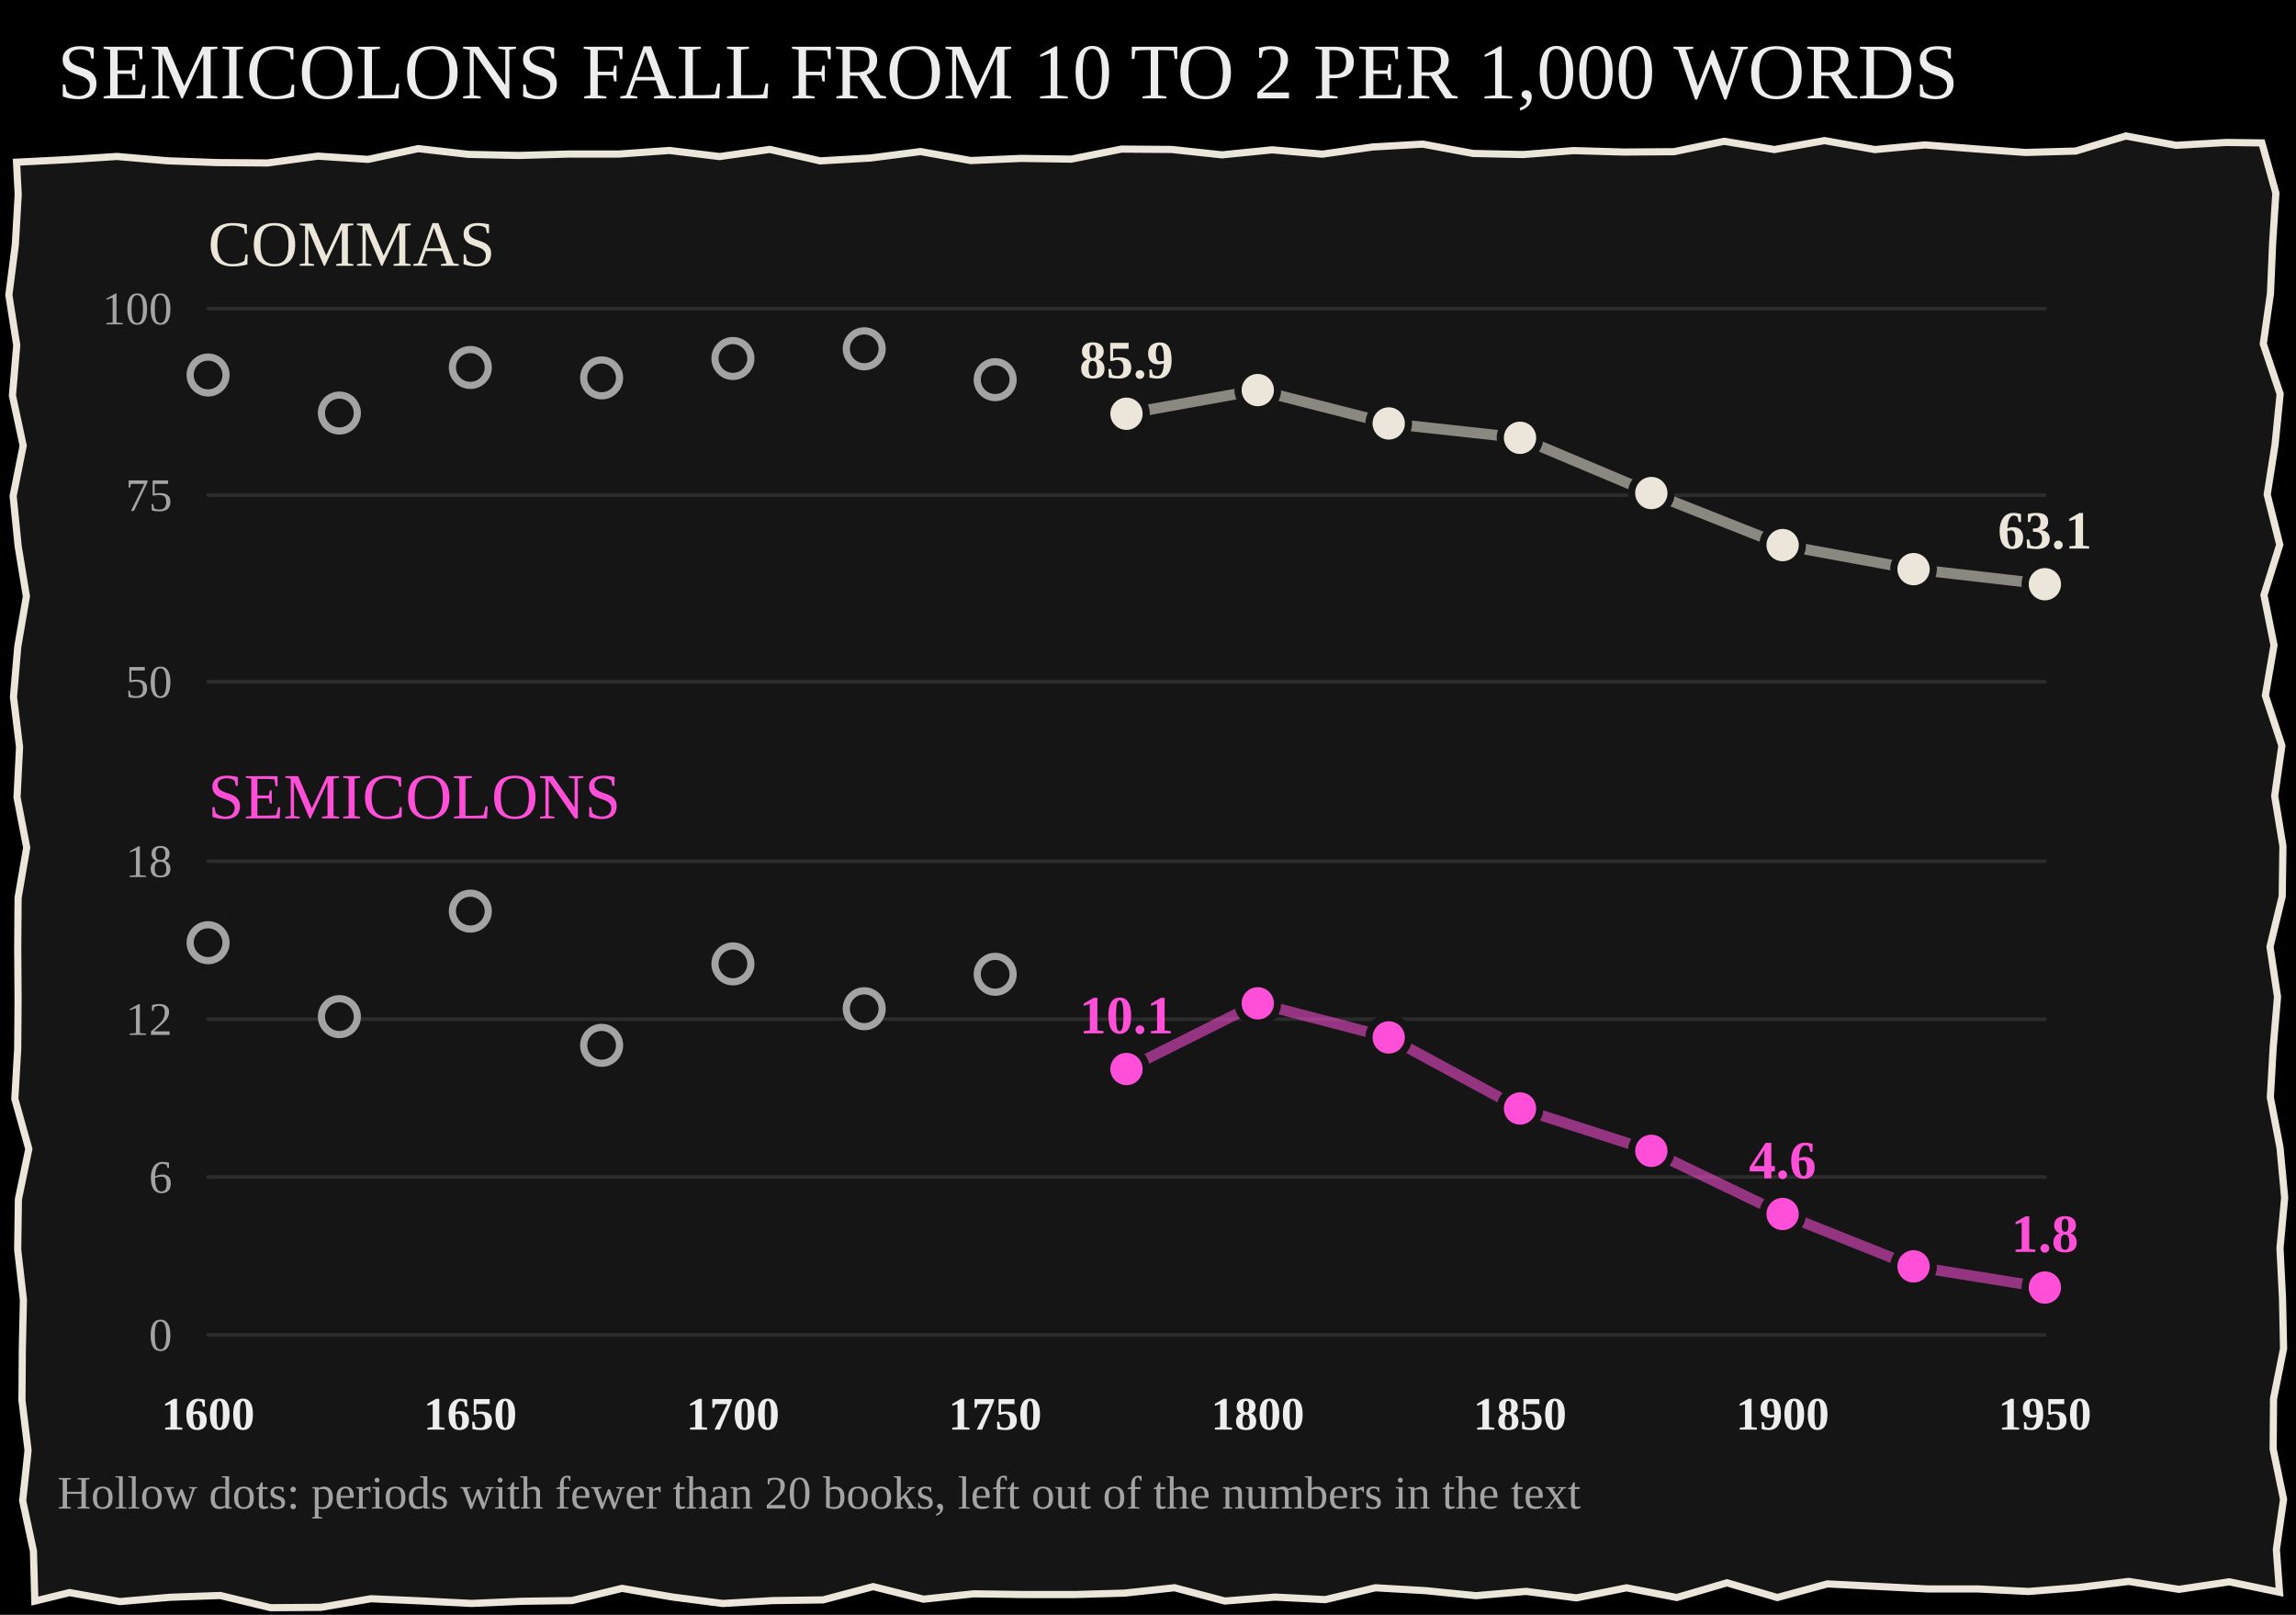
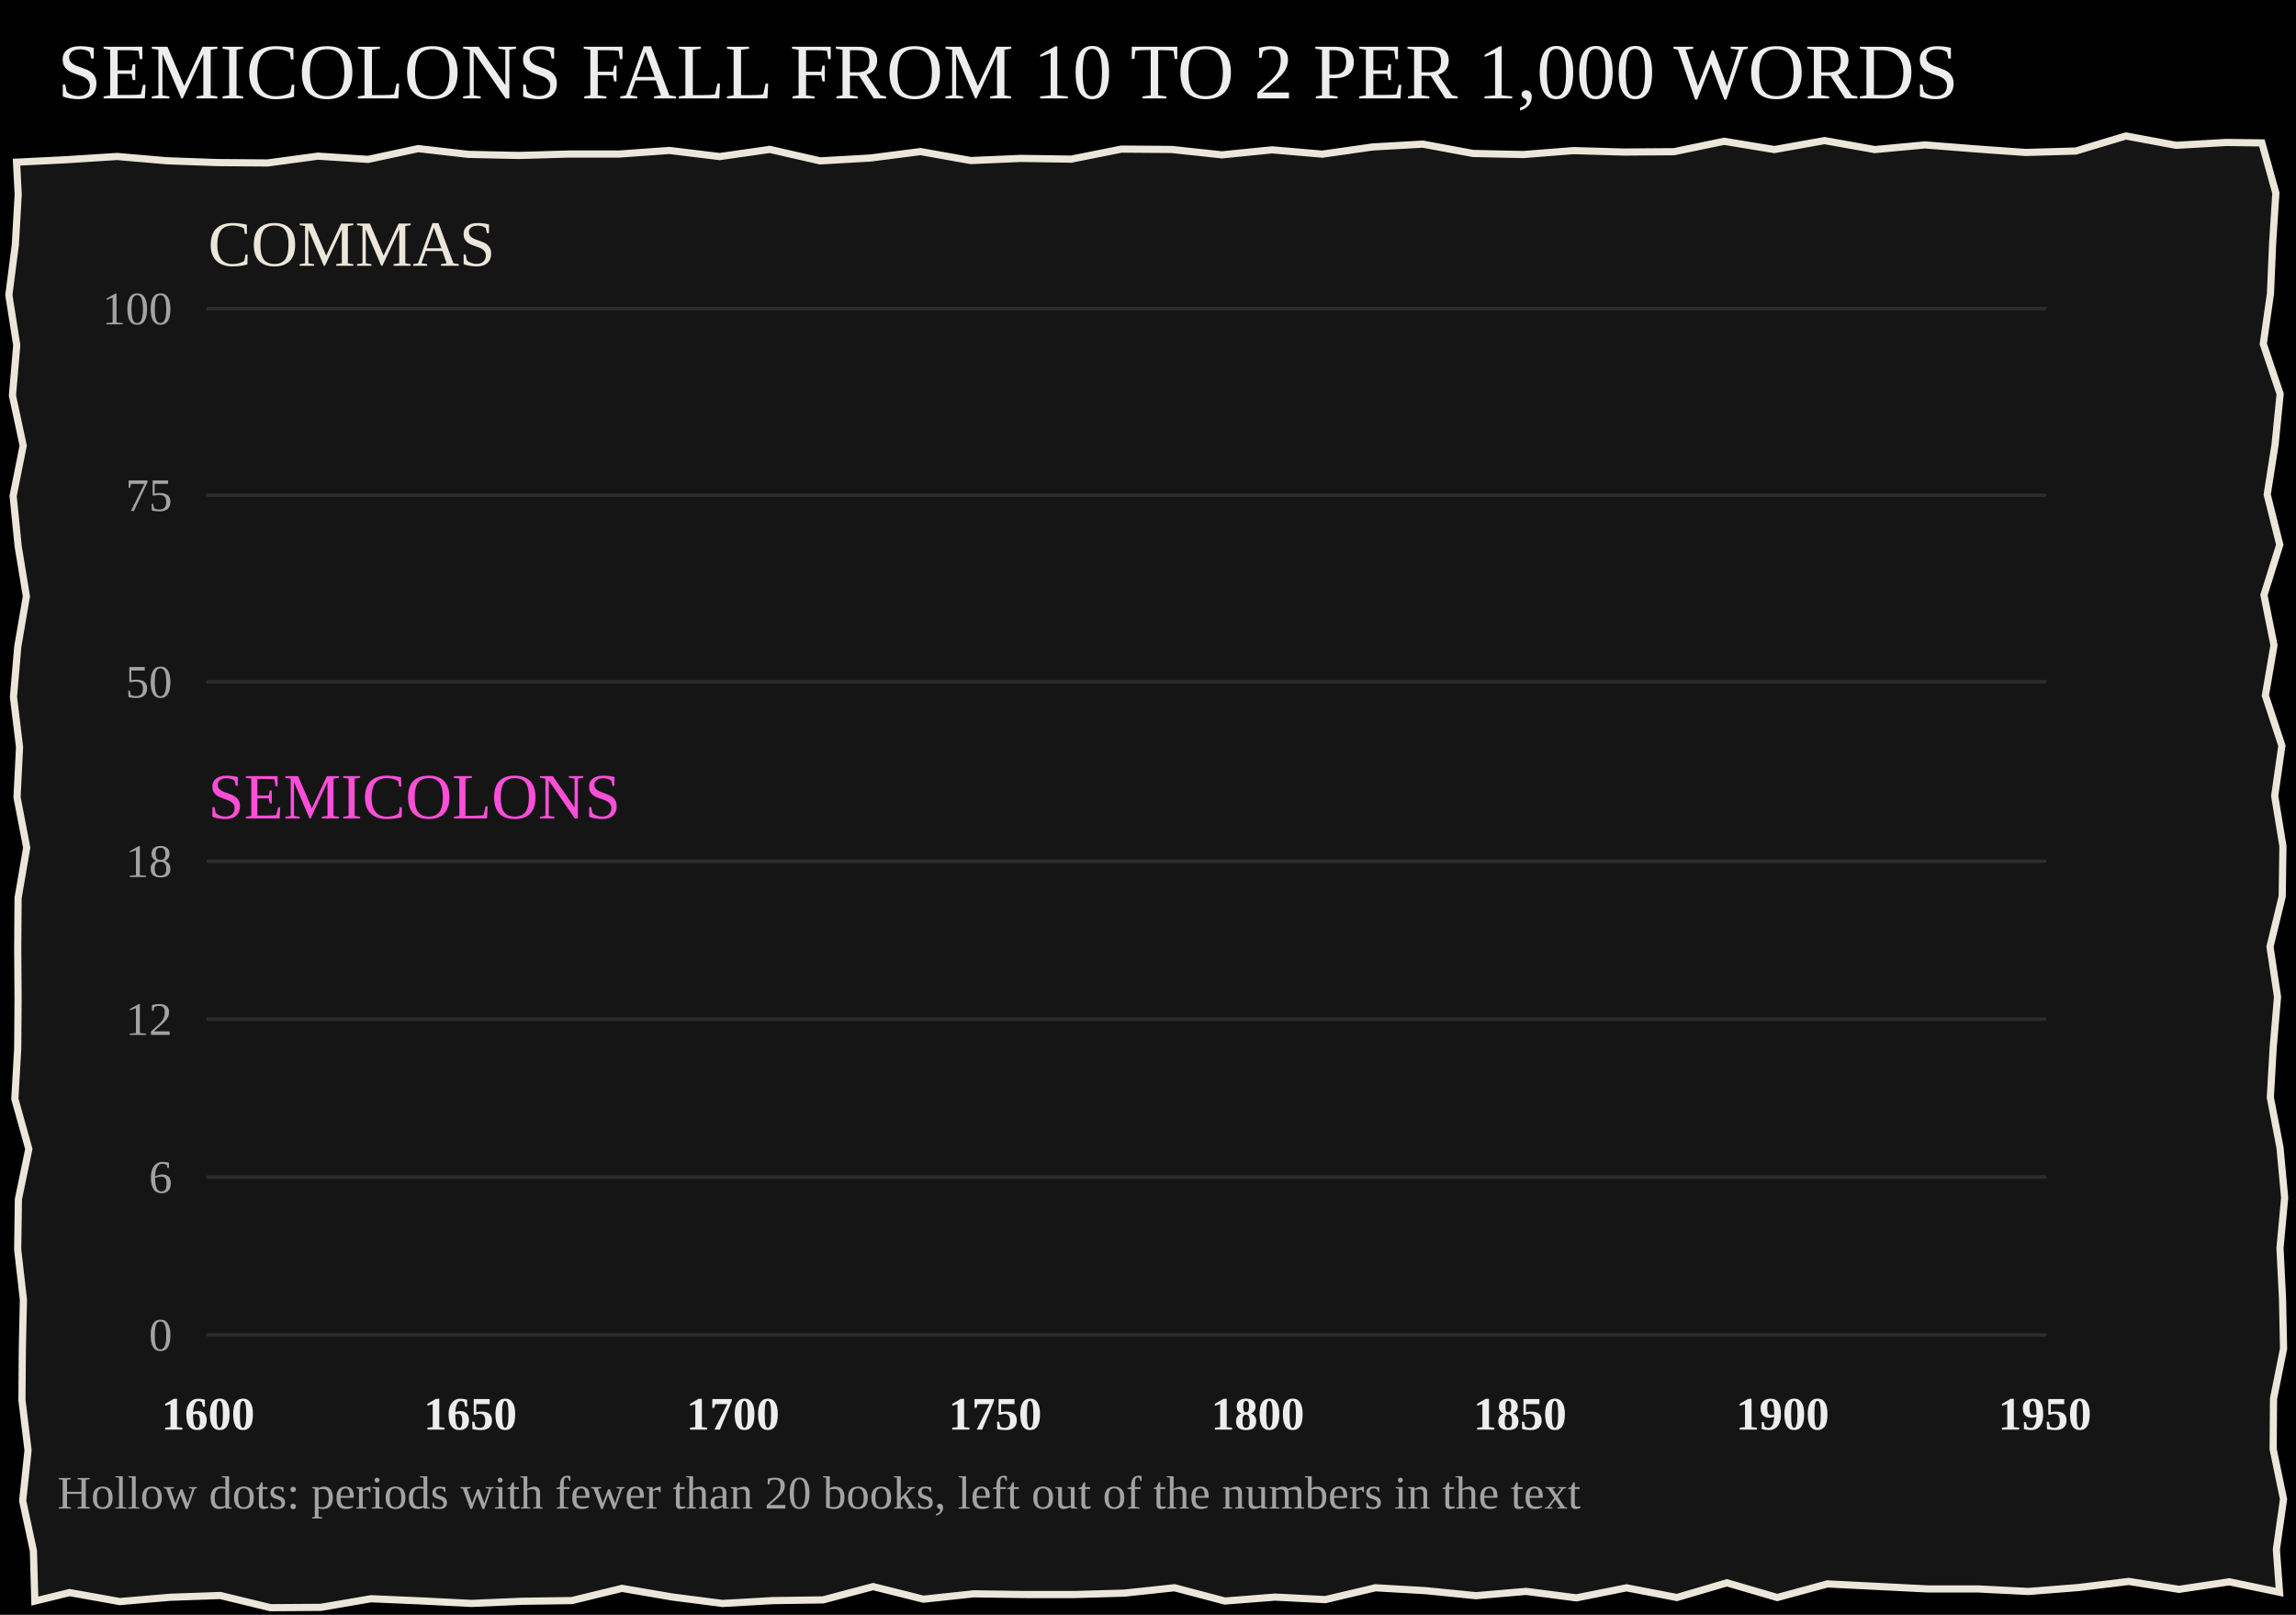
<svg xmlns="http://www.w3.org/2000/svg" viewBox="0 0 640 450" width="640" height="450" role="img" aria-label="Two dot charts on one time axis, by 25-year period from 1600 to 1974, medians per 1,000 words. Semicolons fall from 10.1 in 1775-99 to 4.6 in 1900-24 and 1.8 in 1950-74, with the steepest fall after 1825. Commas, above for scale, fall less: from 85.9 to 63.1 over the same periods. Periods before 1775 have fewer than 20 books each and are drawn hollow.">
  <defs />
  <rect width="640" height="450" fill="#000000" />
  <path class="d-paper" d="M6,43 L20,42.4 L34,41.6 L48,42.9 L62,43.5 L76,43.7 L90,41.9 L104,42.9 L118,40 L132,41.7 L146,42.1 L160,41.8 L174,41.9 L188,41 L202,42.8 L216,40.9 L230,44.2 L244,43.5 L258,41.8 L272,44.4 L286,43.9 L300,44.2 L314,41.5 L328,41.7 L342,43.3 L356,42 L370,43.3 L384,41.4 L398,40.7 L412,43.4 L426,43.8 L440,42.8 L454,43.3 L468,43.3 L482,40.5 L496,42.9 L510,40.5 L524,43.1 L538,41.9 L552,43.1 L566,44.2 L580,43.9 L594,39.8 L608,42.5 L622,41.8 L631.9,42 L635.7,56 L634.7,70 L634,84 L631.9,98 L636.5,112 L635,126 L632.7,140 L636.1,154 L631.6,168 L634.3,182 L631.8,196 L636.3,210 L634.2,224 L636.4,238 L636.1,252 L632.6,266 L634.6,280 L633.3,294 L632.4,308 L635,322 L636.2,336 L634.8,350 L635.4,364 L635.6,378 L632.7,392 L632.5,406 L635.3,420 L633.2,434 L634,445.9 L620,442.9 L606,444.9 L592,442.6 L578,444.2 L564,445.2 L550,444.4 L536,444.3 L522,443.5 L508,442.7 L494,446.4 L480,442.2 L466,446.2 L452,443.4 L438,446.1 L424,444.2 L410,445.3 L396,443.8 L382,442.9 L368,446.1 L354,445.3 L340,446.3 L326,442.5 L312,443.9 L298,444.2 L284,444.1 L270,443.8 L256,445.2 L242,441.6 L228,445.2 L214,445.3 L200,446 L186,444.1 L172,441.6 L158,444.9 L144,445 L130,445.5 L116,444.7 L102,444 L88,446.3 L74,446.3 L60,442.8 L46,443.2 L32,444.3 L18,441.7 L8.3,444 L8,430 L5.1,416 L6.7,402 L5.1,388 L5.3,374 L5.7,360 L4.2,346 L4.5,332 L7.5,318 L3.7,304 L4.6,290 L4.8,276 L4.8,262 L5,248 L7.5,234 L4.9,220 L5.7,206 L4.1,192 L5.4,178 L7.9,164 L5.7,150 L4.4,136 L7.3,122 L4.4,108 L5.7,94 L3.6,80 L5.5,66 L6.4,52 Z" fill="#151515" stroke="#ece6da" stroke-width="2" transform="rotate(-0.4 320 243)" />
  <text x="16" y="20" font-family="var(--font-anton, Anton), Impact, sans-serif" font-size="22" fill="#ededed" text-anchor="start" dominant-baseline="central">SEMICOLONS FALL FROM 10 TO 2 PER 1,000 WORDS</text>
  <text x="58" y="68" font-family="var(--font-anton, Anton), Impact, sans-serif" font-size="18" fill="#ece6da" text-anchor="start" dominant-baseline="central">COMMAS</text>
  <path d="M58,190 L570,190" fill="none" stroke="#2c2c2c" stroke-width="1" stroke-linecap="round" />
  <text x="48" y="190" font-family="var(--font-hanken-grotesk, 'Hanken Grotesk'), Arial, sans-serif" font-size="13" fill="#a3a3a3" text-anchor="end" dominant-baseline="central">50</text>
  <path d="M58,138 L570,138" fill="none" stroke="#2c2c2c" stroke-width="1" stroke-linecap="round" />
  <text x="48" y="138" font-family="var(--font-hanken-grotesk, 'Hanken Grotesk'), Arial, sans-serif" font-size="13" fill="#a3a3a3" text-anchor="end" dominant-baseline="central">75</text>
  <path d="M58,86 L570,86" fill="none" stroke="#2c2c2c" stroke-width="1" stroke-linecap="round" />
  <text x="48" y="86" font-family="var(--font-hanken-grotesk, 'Hanken Grotesk'), Arial, sans-serif" font-size="13" fill="#a3a3a3" text-anchor="end" dominant-baseline="central">100</text>
  <text x="58" y="222" font-family="var(--font-anton, Anton), Impact, sans-serif" font-size="18" fill="#ff4fd8" text-anchor="start" dominant-baseline="central">SEMICOLONS</text>
  <path d="M58,372 L570,372" fill="none" stroke="#2c2c2c" stroke-width="1" stroke-linecap="round" />
  <text x="48" y="372" font-family="var(--font-hanken-grotesk, 'Hanken Grotesk'), Arial, sans-serif" font-size="13" fill="#a3a3a3" text-anchor="end" dominant-baseline="central">0</text>
  <path d="M58,328 L570,328" fill="none" stroke="#2c2c2c" stroke-width="1" stroke-linecap="round" />
  <text x="48" y="328" font-family="var(--font-hanken-grotesk, 'Hanken Grotesk'), Arial, sans-serif" font-size="13" fill="#a3a3a3" text-anchor="end" dominant-baseline="central">6</text>
  <path d="M58,284 L570,284" fill="none" stroke="#2c2c2c" stroke-width="1" stroke-linecap="round" />
  <text x="48" y="284" font-family="var(--font-hanken-grotesk, 'Hanken Grotesk'), Arial, sans-serif" font-size="13" fill="#a3a3a3" text-anchor="end" dominant-baseline="central">12</text>
  <path d="M58,240 L570,240" fill="none" stroke="#2c2c2c" stroke-width="1" stroke-linecap="round" />
  <text x="48" y="240" font-family="var(--font-hanken-grotesk, 'Hanken Grotesk'), Arial, sans-serif" font-size="13" fill="#a3a3a3" text-anchor="end" dominant-baseline="central">18</text>
  <text x="58" y="394" font-family="var(--font-hanken-grotesk, 'Hanken Grotesk'), Arial, sans-serif" font-size="13" font-weight="600" fill="#ededed" text-anchor="middle" dominant-baseline="central">1600</text>
  <text x="131.1" y="394" font-family="var(--font-hanken-grotesk, 'Hanken Grotesk'), Arial, sans-serif" font-size="13" font-weight="600" fill="#ededed" text-anchor="middle" dominant-baseline="central">1650</text>
  <text x="204.3" y="394" font-family="var(--font-hanken-grotesk, 'Hanken Grotesk'), Arial, sans-serif" font-size="13" font-weight="600" fill="#ededed" text-anchor="middle" dominant-baseline="central">1700</text>
  <text x="277.4" y="394" font-family="var(--font-hanken-grotesk, 'Hanken Grotesk'), Arial, sans-serif" font-size="13" font-weight="600" fill="#ededed" text-anchor="middle" dominant-baseline="central">1750</text>
  <text x="350.6" y="394" font-family="var(--font-hanken-grotesk, 'Hanken Grotesk'), Arial, sans-serif" font-size="13" font-weight="600" fill="#ededed" text-anchor="middle" dominant-baseline="central">1800</text>
  <text x="423.7" y="394" font-family="var(--font-hanken-grotesk, 'Hanken Grotesk'), Arial, sans-serif" font-size="13" font-weight="600" fill="#ededed" text-anchor="middle" dominant-baseline="central">1850</text>
  <text x="496.9" y="394" font-family="var(--font-hanken-grotesk, 'Hanken Grotesk'), Arial, sans-serif" font-size="13" font-weight="600" fill="#ededed" text-anchor="middle" dominant-baseline="central">1900</text>
  <text x="570" y="394" font-family="var(--font-hanken-grotesk, 'Hanken Grotesk'), Arial, sans-serif" font-size="13" font-weight="600" fill="#ededed" text-anchor="middle" dominant-baseline="central">1950</text>
  <text x="16" y="416" font-family="var(--font-hanken-grotesk, 'Hanken Grotesk'), Arial, sans-serif" font-size="13" fill="#a3a3a3" text-anchor="start" dominant-baseline="central">Hollow dots: periods with fewer than 20 books, left out of the numbers in the text</text>
-   <path d="M314,115.3 L350.6,108.7 L387.1,118 L423.7,122 L460.3,137.4 L496.9,151.9 L533.4,158.6 L570,162.8" fill="none" stroke="#ece6da" stroke-width="3" stroke-linejoin="round" stroke-opacity="0.55" class="d-flow" opacity="1" />
-   <circle cx="58" r="5" fill="#151515" stroke="#a3a3a3" stroke-width="2" cy="104.5" opacity="1" />
-   <circle cx="94.6" r="5" fill="#151515" stroke="#a3a3a3" stroke-width="2" cy="115.1" opacity="1" />
-   <circle cx="131.1" r="5" fill="#151515" stroke="#a3a3a3" stroke-width="2" cy="102.4" opacity="1" />
-   <circle cx="167.7" r="5" fill="#151515" stroke="#a3a3a3" stroke-width="2" cy="105.3" opacity="1" />
-   <circle cx="204.3" r="5" fill="#151515" stroke="#a3a3a3" stroke-width="2" cy="99.9" opacity="1" />
-   <circle cx="240.9" r="5" fill="#151515" stroke="#a3a3a3" stroke-width="2" cy="97.2" opacity="1" />
-   <circle cx="277.4" r="5" fill="#151515" stroke="#a3a3a3" stroke-width="2" cy="105.8" opacity="1" />
-   <circle cx="314" r="5.5" fill="#ece6da" stroke="#151515" stroke-width="2" cy="115.3" opacity="1" />
-   <circle cx="350.6" r="5.5" fill="#ece6da" stroke="#151515" stroke-width="2" cy="108.7" opacity="1" />
-   <circle cx="387.1" r="5.5" fill="#ece6da" stroke="#151515" stroke-width="2" cy="118" opacity="1" />
-   <circle cx="423.7" r="5.5" fill="#ece6da" stroke="#151515" stroke-width="2" cy="122" opacity="1" />
-   <circle cx="460.3" r="5.5" fill="#ece6da" stroke="#151515" stroke-width="2" cy="137.4" opacity="1" />
-   <circle cx="496.9" r="5.5" fill="#ece6da" stroke="#151515" stroke-width="2" cy="151.9" opacity="1" />
-   <circle cx="533.4" r="5.5" fill="#ece6da" stroke="#151515" stroke-width="2" cy="158.6" opacity="1" />
-   <circle cx="570" r="5.5" fill="#ece6da" stroke="#151515" stroke-width="2" cy="162.8" opacity="1" />
-   <text x="314" y="100.3" font-family="var(--font-hanken-grotesk, 'Hanken Grotesk'), Arial, sans-serif" font-size="15" font-weight="700" fill="#ece6da" text-anchor="middle" dominant-baseline="central" opacity="1">85.9</text>
-   <text x="570" y="147.8" font-family="var(--font-hanken-grotesk, 'Hanken Grotesk'), Arial, sans-serif" font-size="15" font-weight="700" fill="#ece6da" text-anchor="middle" dominant-baseline="central" opacity="1">63.1</text>
-   <path d="M314,297.9 L350.6,279.6 L387.1,289.1 L423.7,308.9 L460.3,320.7 L496.9,338.3 L533.4,352.9 L570,358.8" fill="none" stroke="#ff4fd8" stroke-width="3" stroke-linejoin="round" stroke-opacity="0.55" class="d-flow" opacity="1" />
-   <circle cx="58" r="5" fill="#151515" stroke="#a3a3a3" stroke-width="2" cy="262.7" opacity="1" />
-   <circle cx="94.6" r="5" fill="#151515" stroke="#a3a3a3" stroke-width="2" cy="283.3" opacity="1" />
-   <circle cx="131.1" r="5" fill="#151515" stroke="#a3a3a3" stroke-width="2" cy="253.9" opacity="1" />
-   <circle cx="167.7" r="5" fill="#151515" stroke="#a3a3a3" stroke-width="2" cy="291.3" opacity="1" />
-   <circle cx="204.3" r="5" fill="#151515" stroke="#a3a3a3" stroke-width="2" cy="268.6" opacity="1" />
-   <circle cx="240.9" r="5" fill="#151515" stroke="#a3a3a3" stroke-width="2" cy="281.1" opacity="1" />
-   <circle cx="277.4" r="5" fill="#151515" stroke="#a3a3a3" stroke-width="2" cy="271.5" opacity="1" />
-   <circle cx="314" r="5.5" fill="#ff4fd8" stroke="#151515" stroke-width="2" cy="297.9" opacity="1" />
-   <circle cx="350.6" r="5.5" fill="#ff4fd8" stroke="#151515" stroke-width="2" cy="279.6" opacity="1" />
-   <circle cx="387.1" r="5.5" fill="#ff4fd8" stroke="#151515" stroke-width="2" cy="289.1" opacity="1" />
-   <circle cx="423.7" r="5.5" fill="#ff4fd8" stroke="#151515" stroke-width="2" cy="308.9" opacity="1" />
-   <circle cx="460.3" r="5.5" fill="#ff4fd8" stroke="#151515" stroke-width="2" cy="320.7" opacity="1" />
-   <circle cx="496.9" r="5.5" fill="#ff4fd8" stroke="#151515" stroke-width="2" cy="338.3" opacity="1" />
-   <circle cx="533.4" r="5.5" fill="#ff4fd8" stroke="#151515" stroke-width="2" cy="352.9" opacity="1" />
-   <circle cx="570" r="5.5" fill="#ff4fd8" stroke="#151515" stroke-width="2" cy="358.8" opacity="1" />
-   <text x="314" y="282.9" font-family="var(--font-hanken-grotesk, 'Hanken Grotesk'), Arial, sans-serif" font-size="15" font-weight="700" fill="#ff4fd8" text-anchor="middle" dominant-baseline="central" opacity="1">10.1</text>
-   <text x="496.9" y="323.3" font-family="var(--font-hanken-grotesk, 'Hanken Grotesk'), Arial, sans-serif" font-size="15" font-weight="700" fill="#ff4fd8" text-anchor="middle" dominant-baseline="central" opacity="1">4.6</text>
-   <text x="570" y="343.8" font-family="var(--font-hanken-grotesk, 'Hanken Grotesk'), Arial, sans-serif" font-size="15" font-weight="700" fill="#ff4fd8" text-anchor="middle" dominant-baseline="central" opacity="1">1.8</text>
+   <g class="anim-live">
+     <path d="M314,115.3 L350.6,108.7 L387.1,118 L423.7,122 L460.3,137.4 L496.9,151.9 L533.4,158.6 L570,162.8" fill="none" stroke="#ece6da" stroke-width="3" stroke-linejoin="round" stroke-opacity="0.55" class="d-flow" opacity="0">
+       <animate attributeName="opacity" calcMode="discrete" values="0;1" keyTimes="0;0.267" dur="10s" fill="freeze" />
+     </path>
+     <circle cx="58" r="5" fill="#151515" stroke="#a3a3a3" stroke-width="2" cy="86" opacity="0">
+       <animate attributeName="cy" calcMode="discrete" values="86;89.5;96.2;100.5;103;104.2;104.5" keyTimes="0;0.033;0.042;0.05;0.058;0.067;0.075" dur="10s" fill="freeze" />
+       <animate attributeName="opacity" calcMode="discrete" values="0;1" keyTimes="0;0.033" dur="10s" fill="freeze" />
+     </circle>
+     <circle cx="94.6" r="5" fill="#151515" stroke="#a3a3a3" stroke-width="2" cy="86" opacity="0">
+       <animate attributeName="cy" calcMode="discrete" values="86;96.6;105.4;110.9;113.8;114.9;115.1" keyTimes="0;0.05;0.058;0.067;0.075;0.083;0.092" dur="10s" fill="freeze" />
+       <animate attributeName="opacity" calcMode="discrete" values="0;1" keyTimes="0;0.05" dur="10s" fill="freeze" />
+     </circle>
+     <circle cx="131.1" r="5" fill="#151515" stroke="#a3a3a3" stroke-width="2" cy="86" opacity="0">
+       <animate attributeName="cy" calcMode="discrete" values="86;88.2;94.4;98.5;100.9;102;102.4" keyTimes="0;0.058;0.067;0.075;0.083;0.092;0.1" dur="10s" fill="freeze" />
+       <animate attributeName="opacity" calcMode="discrete" values="0;1" keyTimes="0;0.058" dur="10s" fill="freeze" />
+     </circle>
+     <circle cx="167.7" r="5" fill="#151515" stroke="#a3a3a3" stroke-width="2" cy="86" opacity="0">
+       <animate attributeName="cy" calcMode="discrete" values="86;92.2;98.3;102.2;104.3;105.2;105.3" keyTimes="0;0.075;0.083;0.092;0.1;0.108;0.117" dur="10s" fill="freeze" />
+       <animate attributeName="opacity" calcMode="discrete" values="0;1" keyTimes="0;0.075" dur="10s" fill="freeze" />
+     </circle>
+     <circle cx="204.3" r="5" fill="#151515" stroke="#a3a3a3" stroke-width="2" cy="86" opacity="0">
+       <animate attributeName="cy" calcMode="discrete" values="86;87.1;92.6;96.3;98.5;99.5;99.9" keyTimes="0;0.083;0.092;0.1;0.108;0.117;0.125" dur="10s" fill="freeze" />
+       <animate attributeName="opacity" calcMode="discrete" values="0;1" keyTimes="0;0.083" dur="10s" fill="freeze" />
+     </circle>
+     <circle cx="240.9" r="5" fill="#151515" stroke="#a3a3a3" stroke-width="2" cy="86" opacity="0">
+       <animate attributeName="cy" calcMode="discrete" values="86;89;92.8;95.2;96.5;97.1;97.2" keyTimes="0;0.1;0.108;0.117;0.125;0.133;0.142" dur="10s" fill="freeze" />
+       <animate attributeName="opacity" calcMode="discrete" values="0;1" keyTimes="0;0.1" dur="10s" fill="freeze" />
+     </circle>
+     <circle cx="277.4" r="5" fill="#151515" stroke="#a3a3a3" stroke-width="2" cy="86" opacity="0">
+       <animate attributeName="cy" calcMode="discrete" values="86;86.4;94.6;100.1;103.4;105.1;105.7;105.8" keyTimes="0;0.108;0.117;0.125;0.133;0.142;0.15;0.158" dur="10s" fill="freeze" />
+       <animate attributeName="opacity" calcMode="discrete" values="0;1" keyTimes="0;0.108" dur="10s" fill="freeze" />
+     </circle>
+     <circle cx="314" r="5.5" fill="#ece6da" stroke="#151515" stroke-width="2" cy="86" opacity="0">
+       <animate attributeName="cy" calcMode="discrete" values="86;92.5;102.8;109.4;113.2;114.9;115.3" keyTimes="0;0.125;0.133;0.142;0.15;0.158;0.167" dur="10s" fill="freeze" />
+       <animate attributeName="opacity" calcMode="discrete" values="0;1" keyTimes="0;0.125" dur="10s" fill="freeze" />
+     </circle>
+     <circle cx="350.6" r="5.5" fill="#ece6da" stroke="#151515" stroke-width="2" cy="86" opacity="0">
+       <animate attributeName="cy" calcMode="discrete" values="86;94.9;101.5;105.6;107.7;108.5;108.7" keyTimes="0;0.142;0.15;0.158;0.167;0.175;0.183" dur="10s" fill="freeze" />
+       <animate attributeName="opacity" calcMode="discrete" values="0;1" keyTimes="0;0.142" dur="10s" fill="freeze" />
+     </circle>
+     <circle cx="387.1" r="5.5" fill="#ece6da" stroke="#151515" stroke-width="2" cy="86" opacity="0">
+       <animate attributeName="cy" calcMode="discrete" values="86;91.4;103.2;110.9;115.3;117.4;118" keyTimes="0;0.15;0.158;0.167;0.175;0.183;0.192" dur="10s" fill="freeze" />
+       <animate attributeName="opacity" calcMode="discrete" values="0;1" keyTimes="0;0.15" dur="10s" fill="freeze" />
+     </circle>
+     <circle cx="423.7" r="5.5" fill="#ece6da" stroke="#151515" stroke-width="2" cy="86" opacity="0">
+       <animate attributeName="cy" calcMode="discrete" values="86;98.6;109.6;116.5;120.2;121.7;122" keyTimes="0;0.167;0.175;0.183;0.192;0.2;0.208" dur="10s" fill="freeze" />
+       <animate attributeName="opacity" calcMode="discrete" values="0;1" keyTimes="0;0.167" dur="10s" fill="freeze" />
+     </circle>
+     <circle cx="460.3" r="5.5" fill="#ece6da" stroke="#151515" stroke-width="2" cy="86" opacity="0">
+       <animate attributeName="cy" calcMode="discrete" values="86;91.9;111.7;124.7;132.4;136.1;137.3;137.4" keyTimes="0;0.175;0.183;0.192;0.2;0.208;0.217;0.225" dur="10s" fill="freeze" />
+       <animate attributeName="opacity" calcMode="discrete" values="0;1" keyTimes="0;0.175" dur="10s" fill="freeze" />
+     </circle>
+     <circle cx="496.9" r="5.5" fill="#ece6da" stroke="#151515" stroke-width="2" cy="86" opacity="0">
+       <animate attributeName="cy" calcMode="discrete" values="86;106;127.3;140.8;148.1;151.2;151.9" keyTimes="0;0.192;0.2;0.208;0.217;0.225;0.233" dur="10s" fill="freeze" />
+       <animate attributeName="opacity" calcMode="discrete" values="0;1" keyTimes="0;0.192" dur="10s" fill="freeze" />
+     </circle>
+     <circle cx="533.4" r="5.5" fill="#ece6da" stroke="#151515" stroke-width="2" cy="86" opacity="0">
+       <animate attributeName="cy" calcMode="discrete" values="86;90.3;119.5;139;150.6;156.4;158.4;158.6" keyTimes="0;0.2;0.208;0.217;0.225;0.233;0.242;0.25" dur="10s" fill="freeze" />
+       <animate attributeName="opacity" calcMode="discrete" values="0;1" keyTimes="0;0.2" dur="10s" fill="freeze" />
+     </circle>
+     <circle cx="570" r="5.5" fill="#ece6da" stroke="#151515" stroke-width="2" cy="86" opacity="0">
+       <animate attributeName="cy" calcMode="discrete" values="86;105.5;131.7;148.3;157.6;161.7;162.7;162.8" keyTimes="0;0.217;0.225;0.233;0.242;0.25;0.258;0.267" dur="10s" fill="freeze" />
+       <animate attributeName="opacity" calcMode="discrete" values="0;1" keyTimes="0;0.217" dur="10s" fill="freeze" />
+     </circle>
+     <text x="314" y="100.3" font-family="var(--font-hanken-grotesk, 'Hanken Grotesk'), Arial, sans-serif" font-size="15" font-weight="700" fill="#ece6da" text-anchor="middle" dominant-baseline="central" opacity="0">
+       <animate attributeName="opacity" calcMode="discrete" values="0;1" keyTimes="0;0.267" dur="10s" fill="freeze" />85.9</text>
+     <text x="570" y="147.8" font-family="var(--font-hanken-grotesk, 'Hanken Grotesk'), Arial, sans-serif" font-size="15" font-weight="700" fill="#ece6da" text-anchor="middle" dominant-baseline="central" opacity="0">
+       <animate attributeName="opacity" calcMode="discrete" values="0;1" keyTimes="0;0.267" dur="10s" fill="freeze" />63.1</text>
+     <path d="M314,297.9 L350.6,279.6 L387.1,289.1 L423.7,308.9 L460.3,320.7 L496.9,338.3 L533.4,352.9 L570,358.8" fill="none" stroke="#ff4fd8" stroke-width="3" stroke-linejoin="round" stroke-opacity="0.55" class="d-flow" opacity="0">
+       <animate attributeName="opacity" calcMode="discrete" values="0;1" keyTimes="0;0.292" dur="10s" fill="freeze" />
+     </path>
+     <circle cx="58" r="5" fill="#151515" stroke="#a3a3a3" stroke-width="2" cy="240" opacity="0">
+       <animate attributeName="cy" calcMode="discrete" values="240;244.3;252.5;257.8;260.9;262.3;262.7" keyTimes="0;0.058;0.067;0.075;0.083;0.092;0.1" dur="10s" fill="freeze" />
+       <animate attributeName="opacity" calcMode="discrete" values="0;1" keyTimes="0;0.058" dur="10s" fill="freeze" />
+     </circle>
+     <circle cx="94.6" r="5" fill="#151515" stroke="#a3a3a3" stroke-width="2" cy="240" opacity="0">
+       <animate attributeName="cy" calcMode="discrete" values="240;255.7;268.8;276.9;281.2;283;283.3" keyTimes="0;0.075;0.083;0.092;0.1;0.108;0.117" dur="10s" fill="freeze" />
+       <animate attributeName="opacity" calcMode="discrete" values="0;1" keyTimes="0;0.075" dur="10s" fill="freeze" />
+     </circle>
+     <circle cx="131.1" r="5" fill="#151515" stroke="#a3a3a3" stroke-width="2" cy="240" opacity="0">
+       <animate attributeName="cy" calcMode="discrete" values="240;241.9;247.2;250.6;252.6;253.6;253.9" keyTimes="0;0.083;0.092;0.1;0.108;0.117;0.125" dur="10s" fill="freeze" />
+       <animate attributeName="opacity" calcMode="discrete" values="0;1" keyTimes="0;0.083" dur="10s" fill="freeze" />
+     </circle>
+     <circle cx="167.7" r="5" fill="#151515" stroke="#a3a3a3" stroke-width="2" cy="240" opacity="0">
+       <animate attributeName="cy" calcMode="discrete" values="240;256.4;272.7;282.9;288.5;290.8;291.3" keyTimes="0;0.1;0.108;0.117;0.125;0.133;0.142" dur="10s" fill="freeze" />
+       <animate attributeName="opacity" calcMode="discrete" values="0;1" keyTimes="0;0.1" dur="10s" fill="freeze" />
+     </circle>
+     <circle cx="204.3" r="5" fill="#151515" stroke="#a3a3a3" stroke-width="2" cy="240" opacity="0">
+       <animate attributeName="cy" calcMode="discrete" values="240;242.2;253.6;261.1;265.6;267.8;268.5;268.6" keyTimes="0;0.108;0.117;0.125;0.133;0.142;0.15;0.158" dur="10s" fill="freeze" />
+       <animate attributeName="opacity" calcMode="discrete" values="0;1" keyTimes="0;0.108" dur="10s" fill="freeze" />
+     </circle>
+     <circle cx="240.9" r="5" fill="#151515" stroke="#a3a3a3" stroke-width="2" cy="240" opacity="0">
+       <animate attributeName="cy" calcMode="discrete" values="240;251.1;264.9;273.6;278.4;280.5;281.1" keyTimes="0;0.125;0.133;0.142;0.15;0.158;0.167" dur="10s" fill="freeze" />
+       <animate attributeName="opacity" calcMode="discrete" values="0;1" keyTimes="0;0.125" dur="10s" fill="freeze" />
+     </circle>
+     <circle cx="277.4" r="5" fill="#151515" stroke="#a3a3a3" stroke-width="2" cy="240" opacity="0">
+       <animate attributeName="cy" calcMode="discrete" values="240;240.6;253.7;262.5;267.7;270.4;271.4;271.5" keyTimes="0;0.133;0.142;0.15;0.158;0.167;0.175;0.183" dur="10s" fill="freeze" />
+       <animate attributeName="opacity" calcMode="discrete" values="0;1" keyTimes="0;0.133" dur="10s" fill="freeze" />
+     </circle>
+     <circle cx="314" r="5.5" fill="#ff4fd8" stroke="#151515" stroke-width="2" cy="240" opacity="0">
+       <animate attributeName="cy" calcMode="discrete" values="240;252.8;273.2;286.2;293.6;297;297.9" keyTimes="0;0.15;0.158;0.167;0.175;0.183;0.192" dur="10s" fill="freeze" />
+       <animate attributeName="opacity" calcMode="discrete" values="0;1" keyTimes="0;0.15" dur="10s" fill="freeze" />
+     </circle>
+     <circle cx="350.6" r="5.5" fill="#ff4fd8" stroke="#151515" stroke-width="2" cy="240" opacity="0">
+       <animate attributeName="cy" calcMode="discrete" values="240;255.6;267.1;274.2;278;279.4;279.6" keyTimes="0;0.167;0.175;0.183;0.192;0.2;0.208" dur="10s" fill="freeze" />
+       <animate attributeName="opacity" calcMode="discrete" values="0;1" keyTimes="0;0.167" dur="10s" fill="freeze" />
+     </circle>
+     <circle cx="387.1" r="5.5" fill="#ff4fd8" stroke="#151515" stroke-width="2" cy="240" opacity="0">
+       <animate attributeName="cy" calcMode="discrete" values="240;248.3;266.4;278.2;284.9;288.1;289.1" keyTimes="0;0.175;0.183;0.192;0.2;0.208;0.217" dur="10s" fill="freeze" />
+       <animate attributeName="opacity" calcMode="discrete" values="0;1" keyTimes="0;0.175" dur="10s" fill="freeze" />
+     </circle>
+     <circle cx="423.7" r="5.5" fill="#ff4fd8" stroke="#151515" stroke-width="2" cy="240" opacity="0">
+       <animate attributeName="cy" calcMode="discrete" values="240;264.1;285.3;298.5;305.5;308.4;308.9" keyTimes="0;0.192;0.2;0.208;0.217;0.225;0.233" dur="10s" fill="freeze" />
+       <animate attributeName="opacity" calcMode="discrete" values="0;1" keyTimes="0;0.192" dur="10s" fill="freeze" />
+     </circle>
+     <circle cx="460.3" r="5.5" fill="#ff4fd8" stroke="#151515" stroke-width="2" cy="240" opacity="0">
+       <animate attributeName="cy" calcMode="discrete" values="240;249.3;280.4;300.8;312.8;318.6;320.5;320.7" keyTimes="0;0.2;0.208;0.217;0.225;0.233;0.242;0.25" dur="10s" fill="freeze" />
+       <animate attributeName="opacity" calcMode="discrete" values="0;1" keyTimes="0;0.2" dur="10s" fill="freeze" />
+     </circle>
+     <circle cx="496.9" r="5.5" fill="#ff4fd8" stroke="#151515" stroke-width="2" cy="240" opacity="0">
+       <animate attributeName="cy" calcMode="discrete" values="240;269.8;301.6;321.6;332.6;337.2;338.3" keyTimes="0;0.217;0.225;0.233;0.242;0.25;0.258" dur="10s" fill="freeze" />
+       <animate attributeName="opacity" calcMode="discrete" values="0;1" keyTimes="0;0.217" dur="10s" fill="freeze" />
+     </circle>
+     <circle cx="533.4" r="5.5" fill="#ff4fd8" stroke="#151515" stroke-width="2" cy="240" opacity="0">
+       <animate attributeName="cy" calcMode="discrete" values="240;246.6;292.2;322.4;340.4;349.5;352.6;352.9" keyTimes="0;0.225;0.233;0.242;0.25;0.258;0.267;0.275" dur="10s" fill="freeze" />
+       <animate attributeName="opacity" calcMode="discrete" values="0;1" keyTimes="0;0.225" dur="10s" fill="freeze" />
+     </circle>
+     <circle cx="570" r="5.5" fill="#ff4fd8" stroke="#151515" stroke-width="2" cy="240" opacity="0">
+       <animate attributeName="cy" calcMode="discrete" values="240;270.3;310.7;336.4;350.8;357.2;358.8" keyTimes="0;0.242;0.25;0.258;0.267;0.275;0.283" dur="10s" fill="freeze" />
+       <animate attributeName="opacity" calcMode="discrete" values="0;1" keyTimes="0;0.242" dur="10s" fill="freeze" />
+     </circle>
+     <text x="314" y="282.9" font-family="var(--font-hanken-grotesk, 'Hanken Grotesk'), Arial, sans-serif" font-size="15" font-weight="700" fill="#ff4fd8" text-anchor="middle" dominant-baseline="central" opacity="0">
+       <animate attributeName="opacity" calcMode="discrete" values="0;1" keyTimes="0;0.292" dur="10s" fill="freeze" />10.1</text>
+     <text x="496.9" y="323.3" font-family="var(--font-hanken-grotesk, 'Hanken Grotesk'), Arial, sans-serif" font-size="15" font-weight="700" fill="#ff4fd8" text-anchor="middle" dominant-baseline="central" opacity="0">
+       <animate attributeName="opacity" calcMode="discrete" values="0;1" keyTimes="0;0.292" dur="10s" fill="freeze" />4.6</text>
+     <text x="570" y="343.8" font-family="var(--font-hanken-grotesk, 'Hanken Grotesk'), Arial, sans-serif" font-size="15" font-weight="700" fill="#ff4fd8" text-anchor="middle" dominant-baseline="central" opacity="0">
+       <animate attributeName="opacity" calcMode="discrete" values="0;1" keyTimes="0;0.292" dur="10s" fill="freeze" />1.8</text>
+   </g>
+   <g class="anim-still" display="none">
+     <path d="M314,115.3 L350.6,108.7 L387.1,118 L423.7,122 L460.3,137.4 L496.9,151.9 L533.4,158.6 L570,162.8" fill="none" stroke="#ece6da" stroke-width="3" stroke-linejoin="round" stroke-opacity="0.55" class="d-flow" opacity="1" />
+     <circle cx="58" r="5" fill="#151515" stroke="#a3a3a3" stroke-width="2" cy="104.5" opacity="1" />
+     <circle cx="94.6" r="5" fill="#151515" stroke="#a3a3a3" stroke-width="2" cy="115.1" opacity="1" />
+     <circle cx="131.1" r="5" fill="#151515" stroke="#a3a3a3" stroke-width="2" cy="102.4" opacity="1" />
+     <circle cx="167.7" r="5" fill="#151515" stroke="#a3a3a3" stroke-width="2" cy="105.3" opacity="1" />
+     <circle cx="204.3" r="5" fill="#151515" stroke="#a3a3a3" stroke-width="2" cy="99.9" opacity="1" />
+     <circle cx="240.9" r="5" fill="#151515" stroke="#a3a3a3" stroke-width="2" cy="97.2" opacity="1" />
+     <circle cx="277.4" r="5" fill="#151515" stroke="#a3a3a3" stroke-width="2" cy="105.8" opacity="1" />
+     <circle cx="314" r="5.5" fill="#ece6da" stroke="#151515" stroke-width="2" cy="115.3" opacity="1" />
+     <circle cx="350.6" r="5.5" fill="#ece6da" stroke="#151515" stroke-width="2" cy="108.7" opacity="1" />
+     <circle cx="387.1" r="5.5" fill="#ece6da" stroke="#151515" stroke-width="2" cy="118" opacity="1" />
+     <circle cx="423.7" r="5.5" fill="#ece6da" stroke="#151515" stroke-width="2" cy="122" opacity="1" />
+     <circle cx="460.3" r="5.5" fill="#ece6da" stroke="#151515" stroke-width="2" cy="137.4" opacity="1" />
+     <circle cx="496.9" r="5.5" fill="#ece6da" stroke="#151515" stroke-width="2" cy="151.9" opacity="1" />
+     <circle cx="533.4" r="5.5" fill="#ece6da" stroke="#151515" stroke-width="2" cy="158.6" opacity="1" />
+     <circle cx="570" r="5.5" fill="#ece6da" stroke="#151515" stroke-width="2" cy="162.8" opacity="1" />
+     <text x="314" y="100.3" font-family="var(--font-hanken-grotesk, 'Hanken Grotesk'), Arial, sans-serif" font-size="15" font-weight="700" fill="#ece6da" text-anchor="middle" dominant-baseline="central" opacity="1">85.9</text>
+     <text x="570" y="147.8" font-family="var(--font-hanken-grotesk, 'Hanken Grotesk'), Arial, sans-serif" font-size="15" font-weight="700" fill="#ece6da" text-anchor="middle" dominant-baseline="central" opacity="1">63.1</text>
+     <path d="M314,297.9 L350.6,279.6 L387.1,289.1 L423.7,308.9 L460.3,320.7 L496.9,338.3 L533.4,352.9 L570,358.8" fill="none" stroke="#ff4fd8" stroke-width="3" stroke-linejoin="round" stroke-opacity="0.55" class="d-flow" opacity="1" />
+     <circle cx="58" r="5" fill="#151515" stroke="#a3a3a3" stroke-width="2" cy="262.7" opacity="1" />
+     <circle cx="94.6" r="5" fill="#151515" stroke="#a3a3a3" stroke-width="2" cy="283.3" opacity="1" />
+     <circle cx="131.1" r="5" fill="#151515" stroke="#a3a3a3" stroke-width="2" cy="253.9" opacity="1" />
+     <circle cx="167.7" r="5" fill="#151515" stroke="#a3a3a3" stroke-width="2" cy="291.3" opacity="1" />
+     <circle cx="204.3" r="5" fill="#151515" stroke="#a3a3a3" stroke-width="2" cy="268.6" opacity="1" />
+     <circle cx="240.9" r="5" fill="#151515" stroke="#a3a3a3" stroke-width="2" cy="281.1" opacity="1" />
+     <circle cx="277.4" r="5" fill="#151515" stroke="#a3a3a3" stroke-width="2" cy="271.5" opacity="1" />
+     <circle cx="314" r="5.5" fill="#ff4fd8" stroke="#151515" stroke-width="2" cy="297.9" opacity="1" />
+     <circle cx="350.6" r="5.5" fill="#ff4fd8" stroke="#151515" stroke-width="2" cy="279.6" opacity="1" />
+     <circle cx="387.1" r="5.5" fill="#ff4fd8" stroke="#151515" stroke-width="2" cy="289.1" opacity="1" />
+     <circle cx="423.7" r="5.5" fill="#ff4fd8" stroke="#151515" stroke-width="2" cy="308.9" opacity="1" />
+     <circle cx="460.3" r="5.5" fill="#ff4fd8" stroke="#151515" stroke-width="2" cy="320.7" opacity="1" />
+     <circle cx="496.9" r="5.5" fill="#ff4fd8" stroke="#151515" stroke-width="2" cy="338.3" opacity="1" />
+     <circle cx="533.4" r="5.5" fill="#ff4fd8" stroke="#151515" stroke-width="2" cy="352.9" opacity="1" />
+     <circle cx="570" r="5.5" fill="#ff4fd8" stroke="#151515" stroke-width="2" cy="358.8" opacity="1" />
+     <text x="314" y="282.9" font-family="var(--font-hanken-grotesk, 'Hanken Grotesk'), Arial, sans-serif" font-size="15" font-weight="700" fill="#ff4fd8" text-anchor="middle" dominant-baseline="central" opacity="1">10.1</text>
+     <text x="496.9" y="323.3" font-family="var(--font-hanken-grotesk, 'Hanken Grotesk'), Arial, sans-serif" font-size="15" font-weight="700" fill="#ff4fd8" text-anchor="middle" dominant-baseline="central" opacity="1">4.6</text>
+     <text x="570" y="343.8" font-family="var(--font-hanken-grotesk, 'Hanken Grotesk'), Arial, sans-serif" font-size="15" font-weight="700" fill="#ff4fd8" text-anchor="middle" dominant-baseline="central" opacity="1">1.8</text>
+   </g>
</svg>
